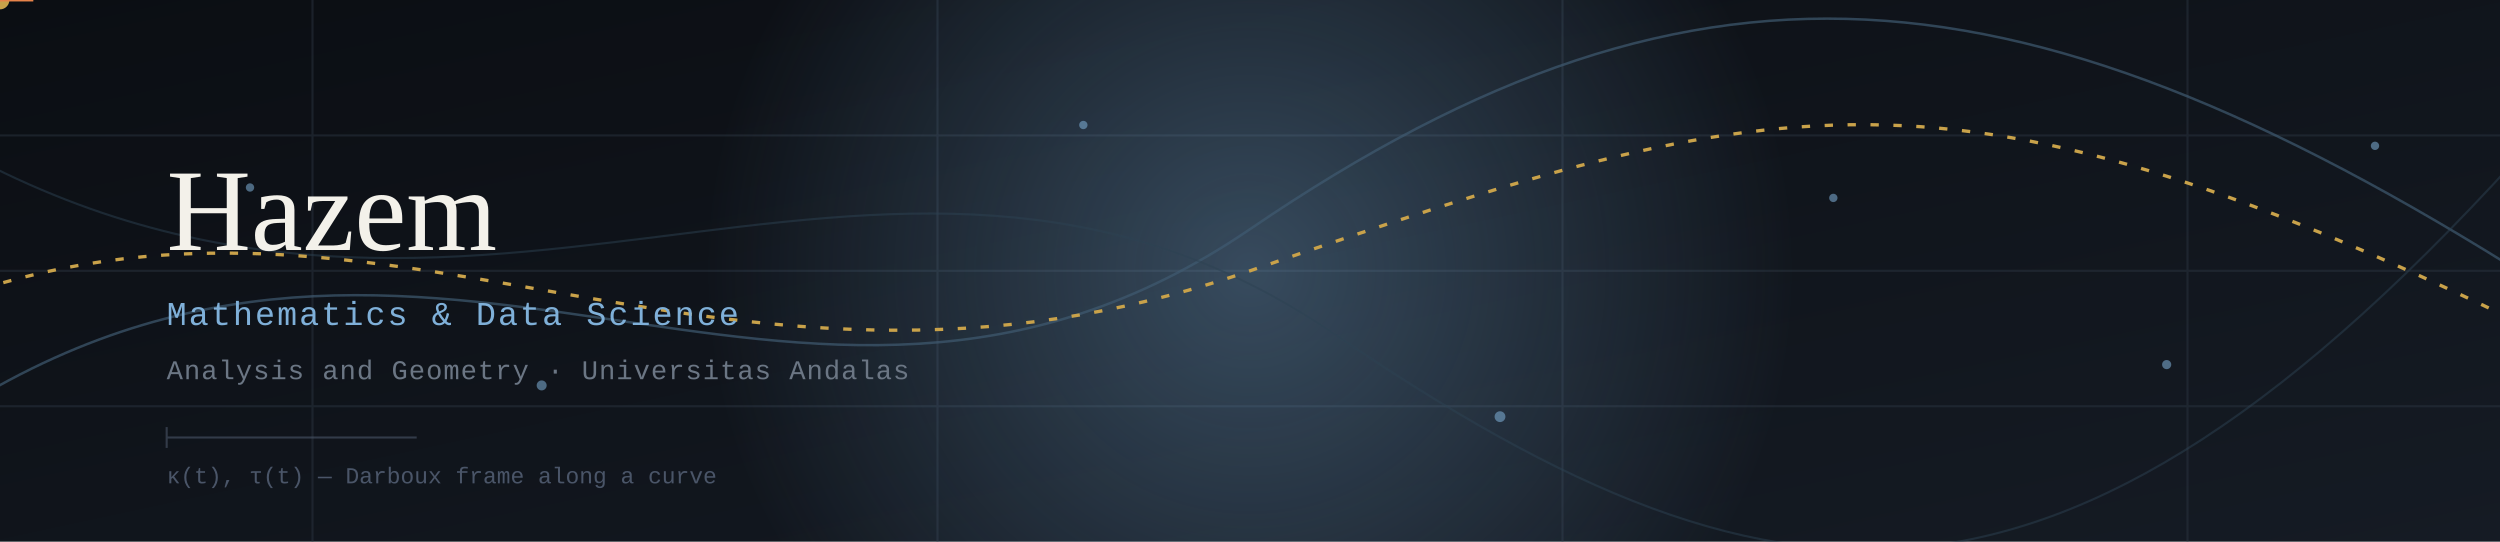
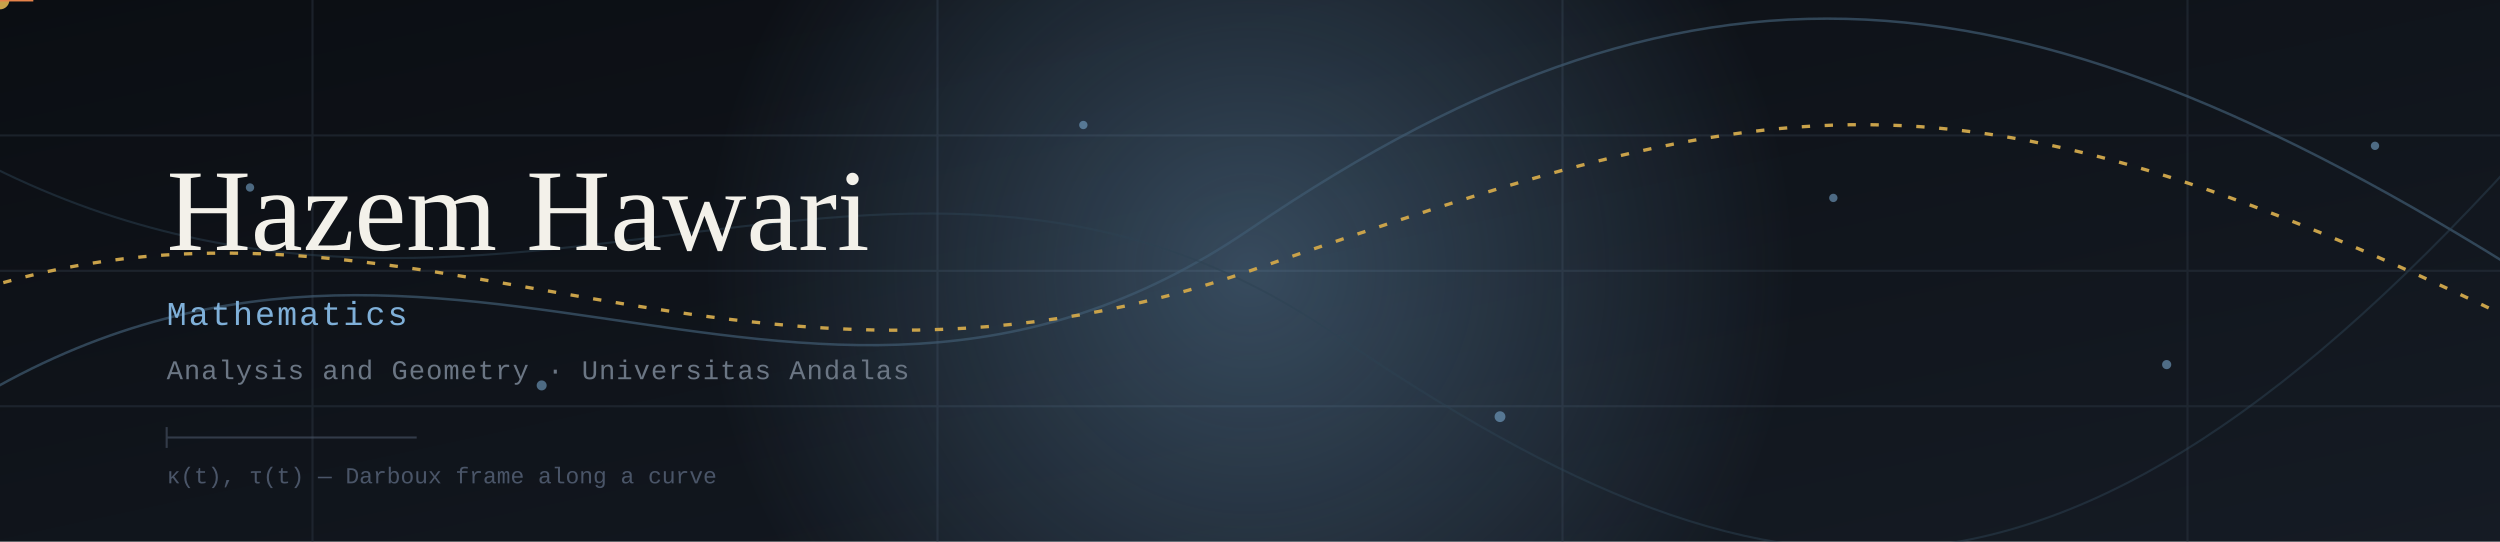
<svg xmlns="http://www.w3.org/2000/svg" width="100%" height="260" viewBox="0 0 1200 260">
  <defs>
    <linearGradient id="bg" x1="0" y1="0" x2="1" y2="1">
      <stop offset="0%" stop-color="#0b0e13" />
      <stop offset="100%" stop-color="#151b24" />
    </linearGradient>
    <radialGradient id="glow" cx="50%" cy="50%" r="50%">
      <stop offset="0%" stop-color="#7fb0d9" stop-opacity="0.35" />
      <stop offset="100%" stop-color="#7fb0d9" stop-opacity="0" />
    </radialGradient>
    <clipPath id="frame">
      <rect x="0" y="0" width="1200" height="260" rx="0" />
    </clipPath>
  </defs>
  <g clip-path="url(#frame)">
    <rect width="1200" height="260" fill="url(#bg)" />
    <g stroke="#2a3340" stroke-width="1" opacity="0.5">
      <line x1="0" y1="65" x2="1200" y2="65" />
      <line x1="0" y1="130" x2="1200" y2="130" />
      <line x1="0" y1="195" x2="1200" y2="195" />
      <line x1="150" y1="0" x2="150" y2="260" />
      <line x1="450" y1="0" x2="450" y2="260" />
      <line x1="750" y1="0" x2="750" y2="260" />
      <line x1="1050" y1="0" x2="1050" y2="260" />
    </g>
    <circle cx="600" cy="130" r="260" fill="url(#glow)" />
    <path d="M -40 210 C 200 40, 380 260, 600 110 S 980 -20, 1240 150" fill="none" stroke="#3f5a70" stroke-width="1.2" opacity="0.7" />
    <path d="M -40 60 C 220 220, 420 10, 640 160 S 1000 320, 1240 40" fill="none" stroke="#2c4152" stroke-width="1" opacity="0.5" />
    <path id="trace" d="M -40 150 C 180 60, 340 220, 600 130 S 940 20, 1240 170" fill="none" stroke="#c9a24a" stroke-width="1.6" stroke-dasharray="4 7">
      <animate attributeName="stroke-dashoffset" from="0" to="-110" dur="7s" repeatCount="indefinite" />
    </path>
    <g>
      <animateMotion dur="9s" repeatCount="indefinite" rotate="auto">
        <mpath href="#trace" />
      </animateMotion>
      <circle r="4.5" fill="#c9a24a" />
      <line x1="0" y1="0" x2="0" y2="-16" stroke="#7fb0d9" stroke-width="1.4" />
      <line x1="0" y1="0" x2="16" y2="0" stroke="#e7834a" stroke-width="1.4" />
    </g>
    <g fill="#7fb0d9" opacity="0.55">
      <circle cx="120" cy="90" r="2" />
      <circle cx="260" cy="185" r="2.4" />
      <circle cx="520" cy="60" r="2" />
      <circle cx="720" cy="200" r="2.6" />
      <circle cx="880" cy="95" r="2" />
      <circle cx="1040" cy="175" r="2.2" />
      <circle cx="1140" cy="70" r="2" />
    </g>
-     <text x="80" y="120" font-family="Georgia, 'Times New Roman', serif" font-size="56" fill="#f3f1ea" font-weight="500">Hazem</text>
-     <text x="80" y="156" font-family="'Courier New', monospace" font-size="16" fill="#7fb0d9" letter-spacing="1">Mathematics &amp; Data Science</text>
+     <text x="80" y="120" font-family="Georgia, 'Times New Roman', serif" font-size="56" fill="#f3f1ea" font-weight="500">Hazem Hawari</text>
+     <text x="80" y="156" font-family="'Courier New', monospace" font-size="16" fill="#7fb0d9" letter-spacing="1">Mathematics</text>
    <text x="80" y="182" font-family="'Courier New', monospace" font-size="13" fill="#6b7684" letter-spacing="0.5">Analysis and Geometry · Universitas Andalas</text>
    <g stroke="#4a5568" stroke-width="1" opacity="0.6">
      <line x1="80" y1="205" x2="80" y2="215" />
      <line x1="80" y1="210" x2="200" y2="210" />
    </g>
    <text x="80" y="232" font-family="'Courier New', monospace" font-size="11" fill="#4a5568">κ(t), τ(t) — Darboux frame along a curve</text>
  </g>
</svg>
